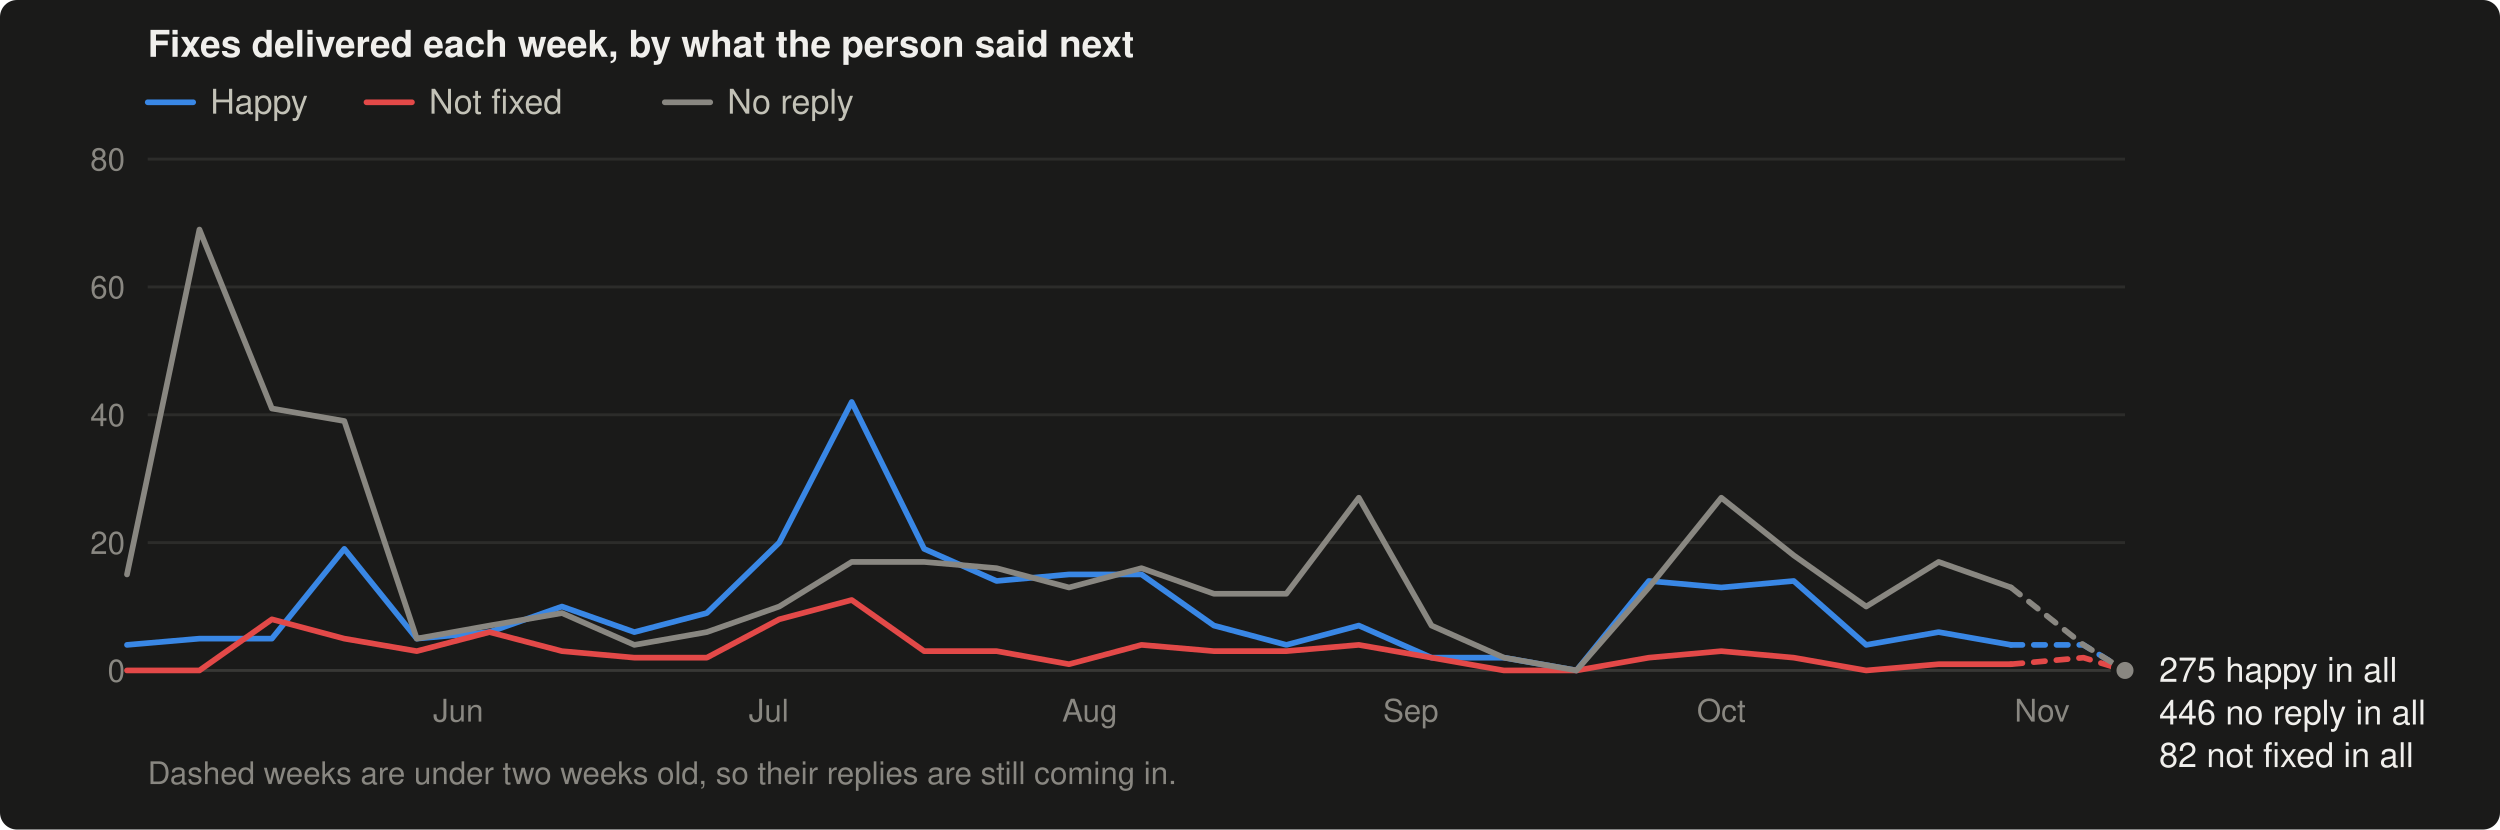
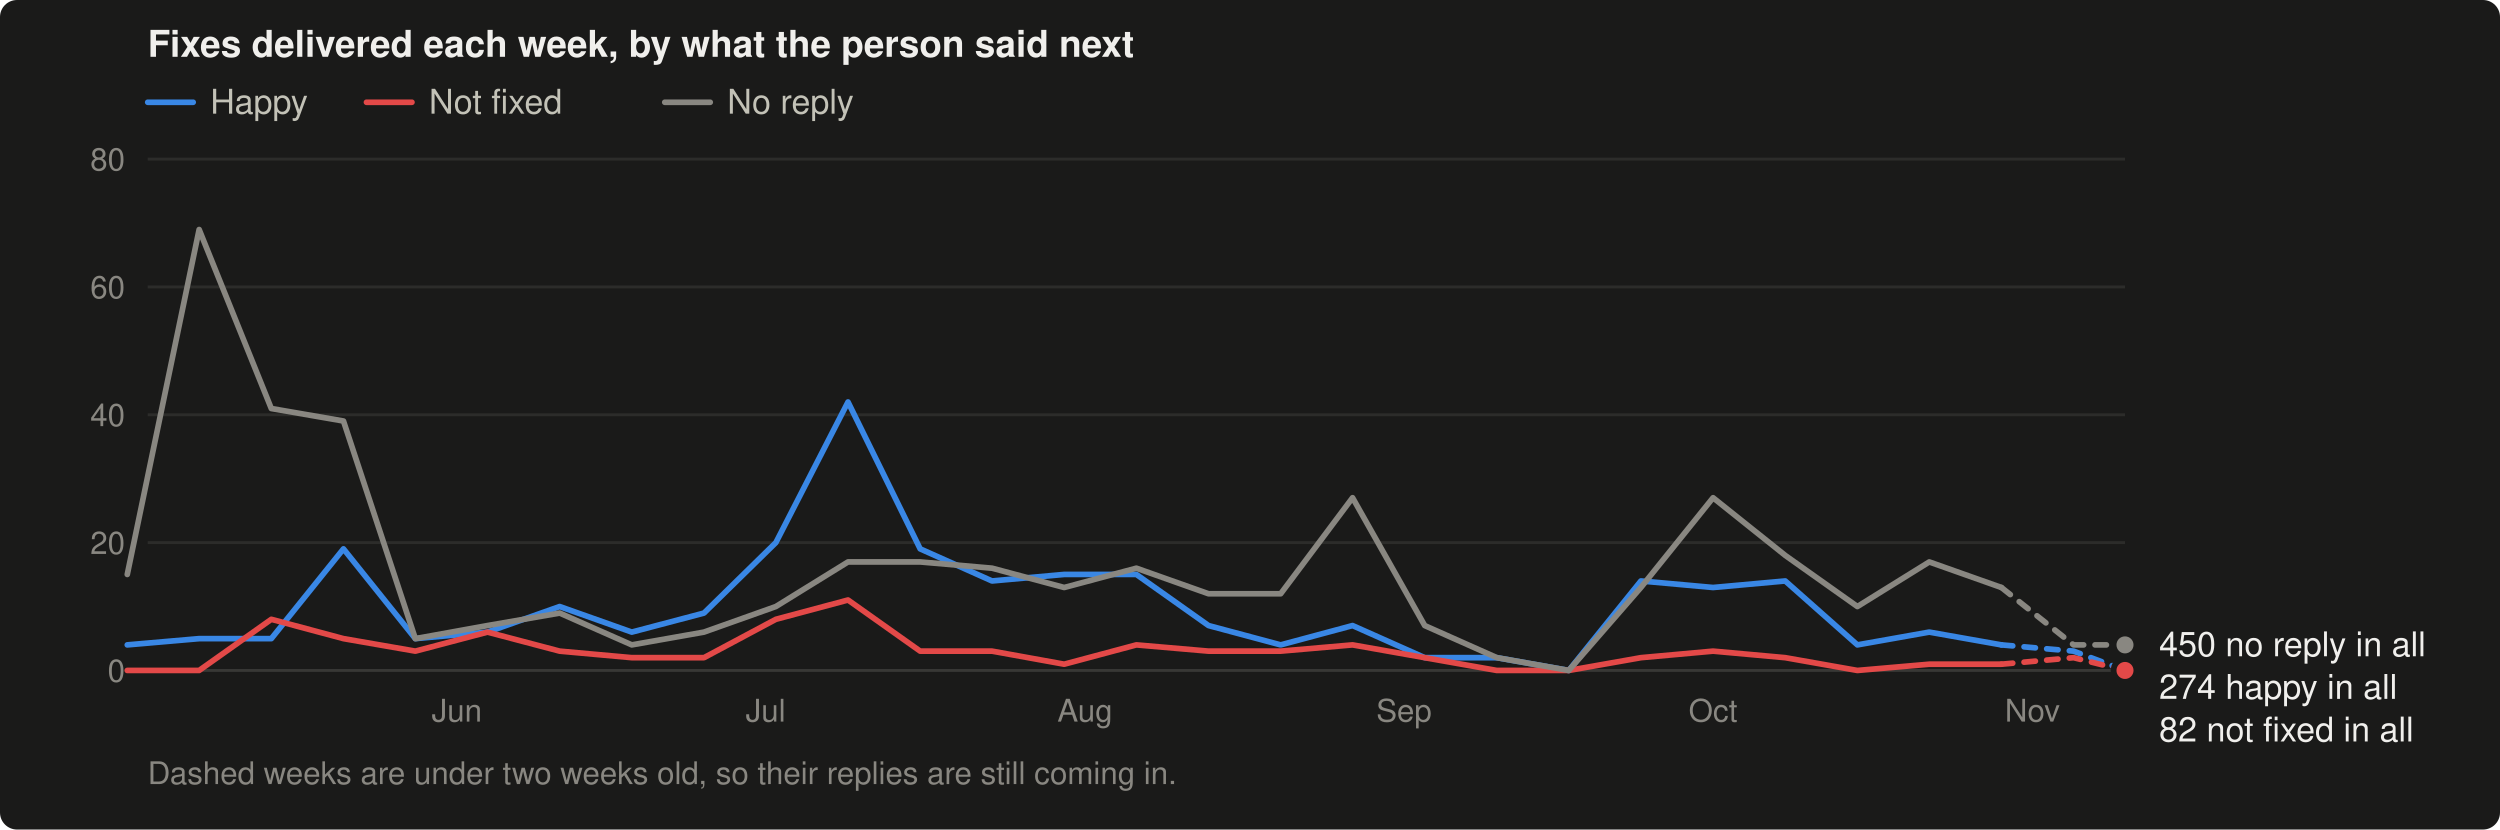
<svg xmlns="http://www.w3.org/2000/svg" width="880" height="292" viewBox="0 0 880 292" role="img" aria-labelledby="t d" font-family="-apple-system, BlinkMacSystemFont, 'Segoe UI', Helvetica, Arial, sans-serif">
  <rect width="100%" height="100%" rx="6" fill="#1a1a19" />
  <text x="52.0" y="20.0" fill="#f0efec" font-size="13" font-weight="600" text-anchor="start">Fixes delivered each week, by what the person said next</text>
  <line x1="52" y1="36" x2="68" y2="36" stroke="#3987e5" stroke-width="2" stroke-linecap="round" />
  <text x="74.0" y="40.0" fill="#c3c2b7" font-size="12" font-weight="400" text-anchor="start">Happy</text>
  <line x1="129" y1="36" x2="145" y2="36" stroke="#e34948" stroke-width="2" stroke-linecap="round" />
  <text x="151.0" y="40.0" fill="#c3c2b7" font-size="12" font-weight="400" text-anchor="start">Not fixed</text>
  <line x1="234" y1="36" x2="250" y2="36" stroke="#898781" stroke-width="2" stroke-linecap="round" />
  <text x="256.0" y="40.0" fill="#c3c2b7" font-size="12" font-weight="400" text-anchor="start">No reply</text>
  <line x1="52" y1="236.0" x2="748" y2="236.0" stroke="#383835" stroke-width="1" />
  <text x="44.0" y="240.0" fill="#898781" font-size="11" font-weight="400" text-anchor="end">0</text>
  <line x1="52" y1="191.0" x2="748" y2="191.0" stroke="#2c2c2a" stroke-width="1" />
  <text x="44.0" y="195.0" fill="#898781" font-size="11" font-weight="400" text-anchor="end">20</text>
  <line x1="52" y1="146.0" x2="748" y2="146.0" stroke="#2c2c2a" stroke-width="1" />
  <text x="44.0" y="150.0" fill="#898781" font-size="11" font-weight="400" text-anchor="end">40</text>
  <line x1="52" y1="101.0" x2="748" y2="101.0" stroke="#2c2c2a" stroke-width="1" />
  <text x="44.0" y="105.0" fill="#898781" font-size="11" font-weight="400" text-anchor="end">60</text>
  <line x1="52" y1="56.0" x2="748" y2="56.0" stroke="#2c2c2a" stroke-width="1" />
  <text x="44.0" y="60.0" fill="#898781" font-size="11" font-weight="400" text-anchor="end">80</text>
-   <path d="M44.7,227.0 L70.2,224.8 L95.7,224.8 L121.2,193.2 L146.7,224.8 L172.3,222.5 L197.8,213.5 L223.3,222.5 L248.8,215.8 L274.3,191.0 L299.8,141.5 L325.3,193.2 L350.8,204.5 L376.3,202.2 L401.8,202.2 L427.3,220.2 L452.8,227.0 L478.3,220.2 L503.9,231.5 L529.4,231.5 L554.9,236.0 L580.4,204.5 L605.9,206.8 L631.4,204.5 L656.9,227.0 L682.4,222.5 L707.9,227.0" fill="none" stroke="#3987e5" stroke-width="2" stroke-linejoin="round" stroke-linecap="round" />
-   <path d="M707.9,227.0 L733.4,227.0 L748.0,236.0" fill="none" stroke="#3987e5" stroke-width="2" stroke-linejoin="round" stroke-linecap="round" stroke-dasharray="4 4" />
+   <path d="M44.8,227.0 L70.1,224.8 L95.5,224.8 L120.9,193.2 L146.2,224.8 L171.6,222.5 L197.0,213.5 L222.4,222.5 L247.8,215.8 L273.1,191.0 L298.5,141.5 L323.9,193.2 L349.2,204.5 L374.6,202.2 L400.0,202.2 L425.4,220.2 L450.8,227.0 L476.1,220.2 L501.5,231.5 L526.9,231.5 L552.2,236.0 L577.6,204.5 L603.0,206.8 L628.4,204.5 L653.8,227.0 L679.1,222.5 L704.5,227.0" fill="none" stroke="#3987e5" stroke-width="2" stroke-linejoin="round" stroke-linecap="round" />
+   <path d="M704.5,227.0 L729.9,229.2 L748.0,236.0" fill="none" stroke="#3987e5" stroke-width="2" stroke-linejoin="round" stroke-linecap="round" stroke-dasharray="4 4" />
  <circle cx="748.0" cy="236.0" r="4" fill="#3987e5" stroke="#1a1a19" stroke-width="2" />
-   <path d="M44.7,236.0 L70.2,236.0 L95.7,218.0 L121.2,224.8 L146.7,229.2 L172.3,222.5 L197.8,229.2 L223.3,231.5 L248.8,231.5 L274.3,218.0 L299.8,211.2 L325.3,229.2 L350.8,229.2 L376.3,233.8 L401.8,227.0 L427.3,229.2 L452.8,229.2 L478.3,227.0 L503.9,231.5 L529.4,236.0 L554.9,236.0 L580.4,231.5 L605.9,229.2 L631.4,231.5 L656.9,236.0 L682.4,233.8 L707.9,233.8" fill="none" stroke="#e34948" stroke-width="2" stroke-linejoin="round" stroke-linecap="round" />
-   <path d="M707.9,233.8 L733.4,231.5 L748.0,236.0" fill="none" stroke="#e34948" stroke-width="2" stroke-linejoin="round" stroke-linecap="round" stroke-dasharray="4 4" />
+   <path d="M44.8,236.0 L70.1,236.0 L95.5,218.0 L120.9,224.8 L146.2,229.2 L171.6,222.5 L197.0,229.2 L222.4,231.5 L247.8,231.5 L273.1,218.0 L298.5,211.2 L323.9,229.2 L349.2,229.2 L374.6,233.8 L400.0,227.0 L425.4,229.2 L450.8,229.2 L476.1,227.0 L501.5,231.5 L526.9,236.0 L552.2,236.0 L577.6,231.5 L603.0,229.2 L628.4,231.5 L653.8,236.0 L679.1,233.8 L704.5,233.8" fill="none" stroke="#e34948" stroke-width="2" stroke-linejoin="round" stroke-linecap="round" />
+   <path d="M704.5,233.8 L729.9,231.5 L748.0,236.0" fill="none" stroke="#e34948" stroke-width="2" stroke-linejoin="round" stroke-linecap="round" stroke-dasharray="4 4" />
  <circle cx="748.0" cy="236.0" r="4" fill="#e34948" stroke="#1a1a19" stroke-width="2" />
-   <path d="M44.7,202.2 L70.2,80.8 L95.7,143.8 L121.2,148.2 L146.7,224.8 L172.3,220.2 L197.8,215.8 L223.3,227.0 L248.8,222.5 L274.3,213.5 L299.8,197.8 L325.3,197.8 L350.8,200.0 L376.3,206.8 L401.8,200.0 L427.3,209.0 L452.8,209.0 L478.3,175.2 L503.9,220.2 L529.4,231.5 L554.9,236.0 L580.4,206.8 L605.9,175.2 L631.4,195.5 L656.9,213.5 L682.4,197.8 L707.9,206.8" fill="none" stroke="#898781" stroke-width="2" stroke-linejoin="round" stroke-linecap="round" />
-   <path d="M707.9,206.8 L733.4,227.0 L748.0,236.0" fill="none" stroke="#898781" stroke-width="2" stroke-linejoin="round" stroke-linecap="round" stroke-dasharray="4 4" />
-   <circle cx="748.0" cy="236.0" r="4" fill="#898781" stroke="#1a1a19" stroke-width="2" />
-   <text x="760.0" y="240.0" fill="#f0efec" font-size="12" font-weight="400" text-anchor="start">275 happy in all</text>
-   <text x="760.0" y="255.0" fill="#f0efec" font-size="12" font-weight="400" text-anchor="start">446 no reply in all</text>
-   <text x="760.0" y="270.0" fill="#f0efec" font-size="12" font-weight="400" text-anchor="start">82 not fixed in all</text>
-   <text x="161.3" y="254.0" fill="#898781" font-size="11" font-weight="400" text-anchor="middle">Jun</text>
-   <text x="270.6" y="254.0" fill="#898781" font-size="11" font-weight="400" text-anchor="middle">Jul</text>
-   <text x="383.6" y="254.0" fill="#898781" font-size="11" font-weight="400" text-anchor="middle">Aug</text>
-   <text x="496.6" y="254.0" fill="#898781" font-size="11" font-weight="400" text-anchor="middle">Sep</text>
-   <text x="605.9" y="254.0" fill="#898781" font-size="11" font-weight="400" text-anchor="middle">Oct</text>
-   <text x="718.8" y="254.0" fill="#898781" font-size="11" font-weight="400" text-anchor="middle">Nov</text>
+   <path d="M44.8,202.2 L70.1,80.8 L95.5,143.8 L120.9,148.2 L146.2,224.8 L171.6,220.2 L197.0,215.8 L222.4,227.0 L247.8,222.5 L273.1,213.5 L298.5,197.8 L323.9,197.8 L349.2,200.0 L374.6,206.8 L400.0,200.0 L425.4,209.0 L450.8,209.0 L476.1,175.2 L501.5,220.2 L526.9,231.5 L552.2,236.0 L577.6,206.8 L603.0,175.2 L628.4,195.5 L653.8,213.5 L679.1,197.8 L704.5,206.8" fill="none" stroke="#898781" stroke-width="2" stroke-linejoin="round" stroke-linecap="round" />
+   <path d="M704.5,206.8 L729.9,227.0 L748.0,227.0" fill="none" stroke="#898781" stroke-width="2" stroke-linejoin="round" stroke-linecap="round" stroke-dasharray="4 4" />
+   <circle cx="748.0" cy="227.0" r="4" fill="#898781" stroke="#1a1a19" stroke-width="2" />
+   <text x="760.0" y="231.0" fill="#f0efec" font-size="12" font-weight="400" text-anchor="start">450 no reply in all</text>
+   <text x="760.0" y="246.0" fill="#f0efec" font-size="12" font-weight="400" text-anchor="start">274 happy in all</text>
+   <text x="760.0" y="261.0" fill="#f0efec" font-size="12" font-weight="400" text-anchor="start">82 not fixed in all</text>
+   <text x="160.8" y="254.0" fill="#898781" font-size="11" font-weight="400" text-anchor="middle">Jun</text>
+   <text x="269.5" y="254.0" fill="#898781" font-size="11" font-weight="400" text-anchor="middle">Jul</text>
+   <text x="381.9" y="254.0" fill="#898781" font-size="11" font-weight="400" text-anchor="middle">Aug</text>
+   <text x="494.2" y="254.0" fill="#898781" font-size="11" font-weight="400" text-anchor="middle">Sep</text>
+   <text x="603.0" y="254.0" fill="#898781" font-size="11" font-weight="400" text-anchor="middle">Oct</text>
+   <text x="715.4" y="254.0" fill="#898781" font-size="11" font-weight="400" text-anchor="middle">Nov</text>
  <text x="52.0" y="276.0" fill="#898781" font-size="11" font-weight="400" text-anchor="start">Dashed weeks are under two weeks old, so their replies are still coming in.</text>
</svg>
